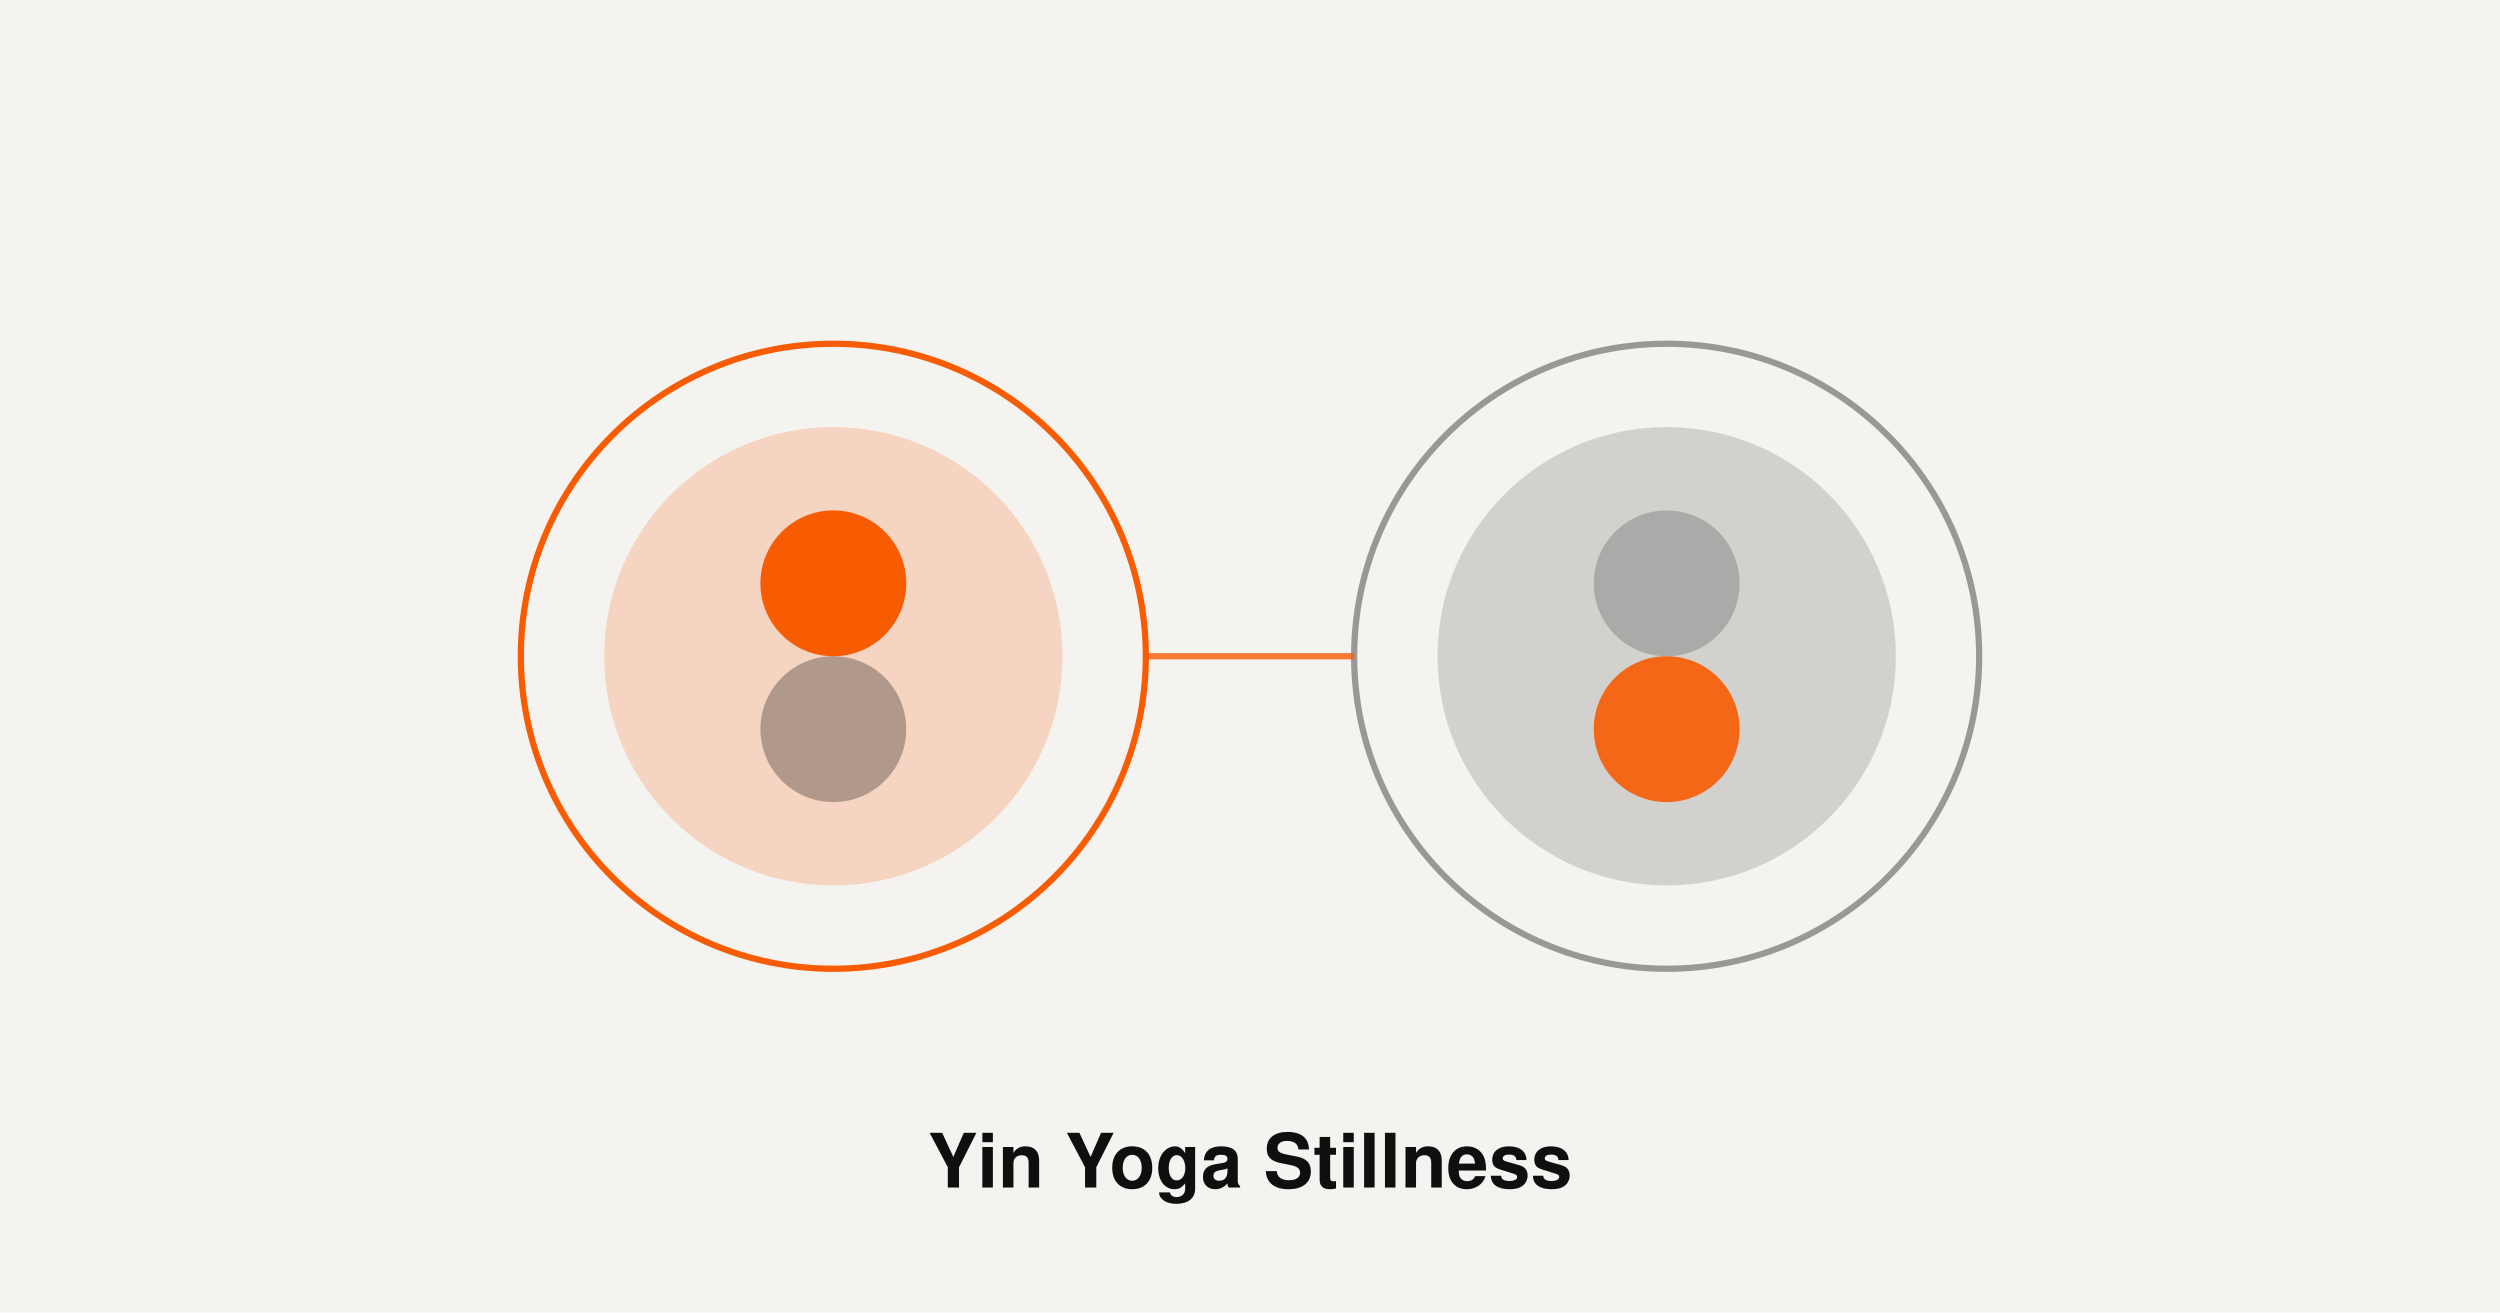
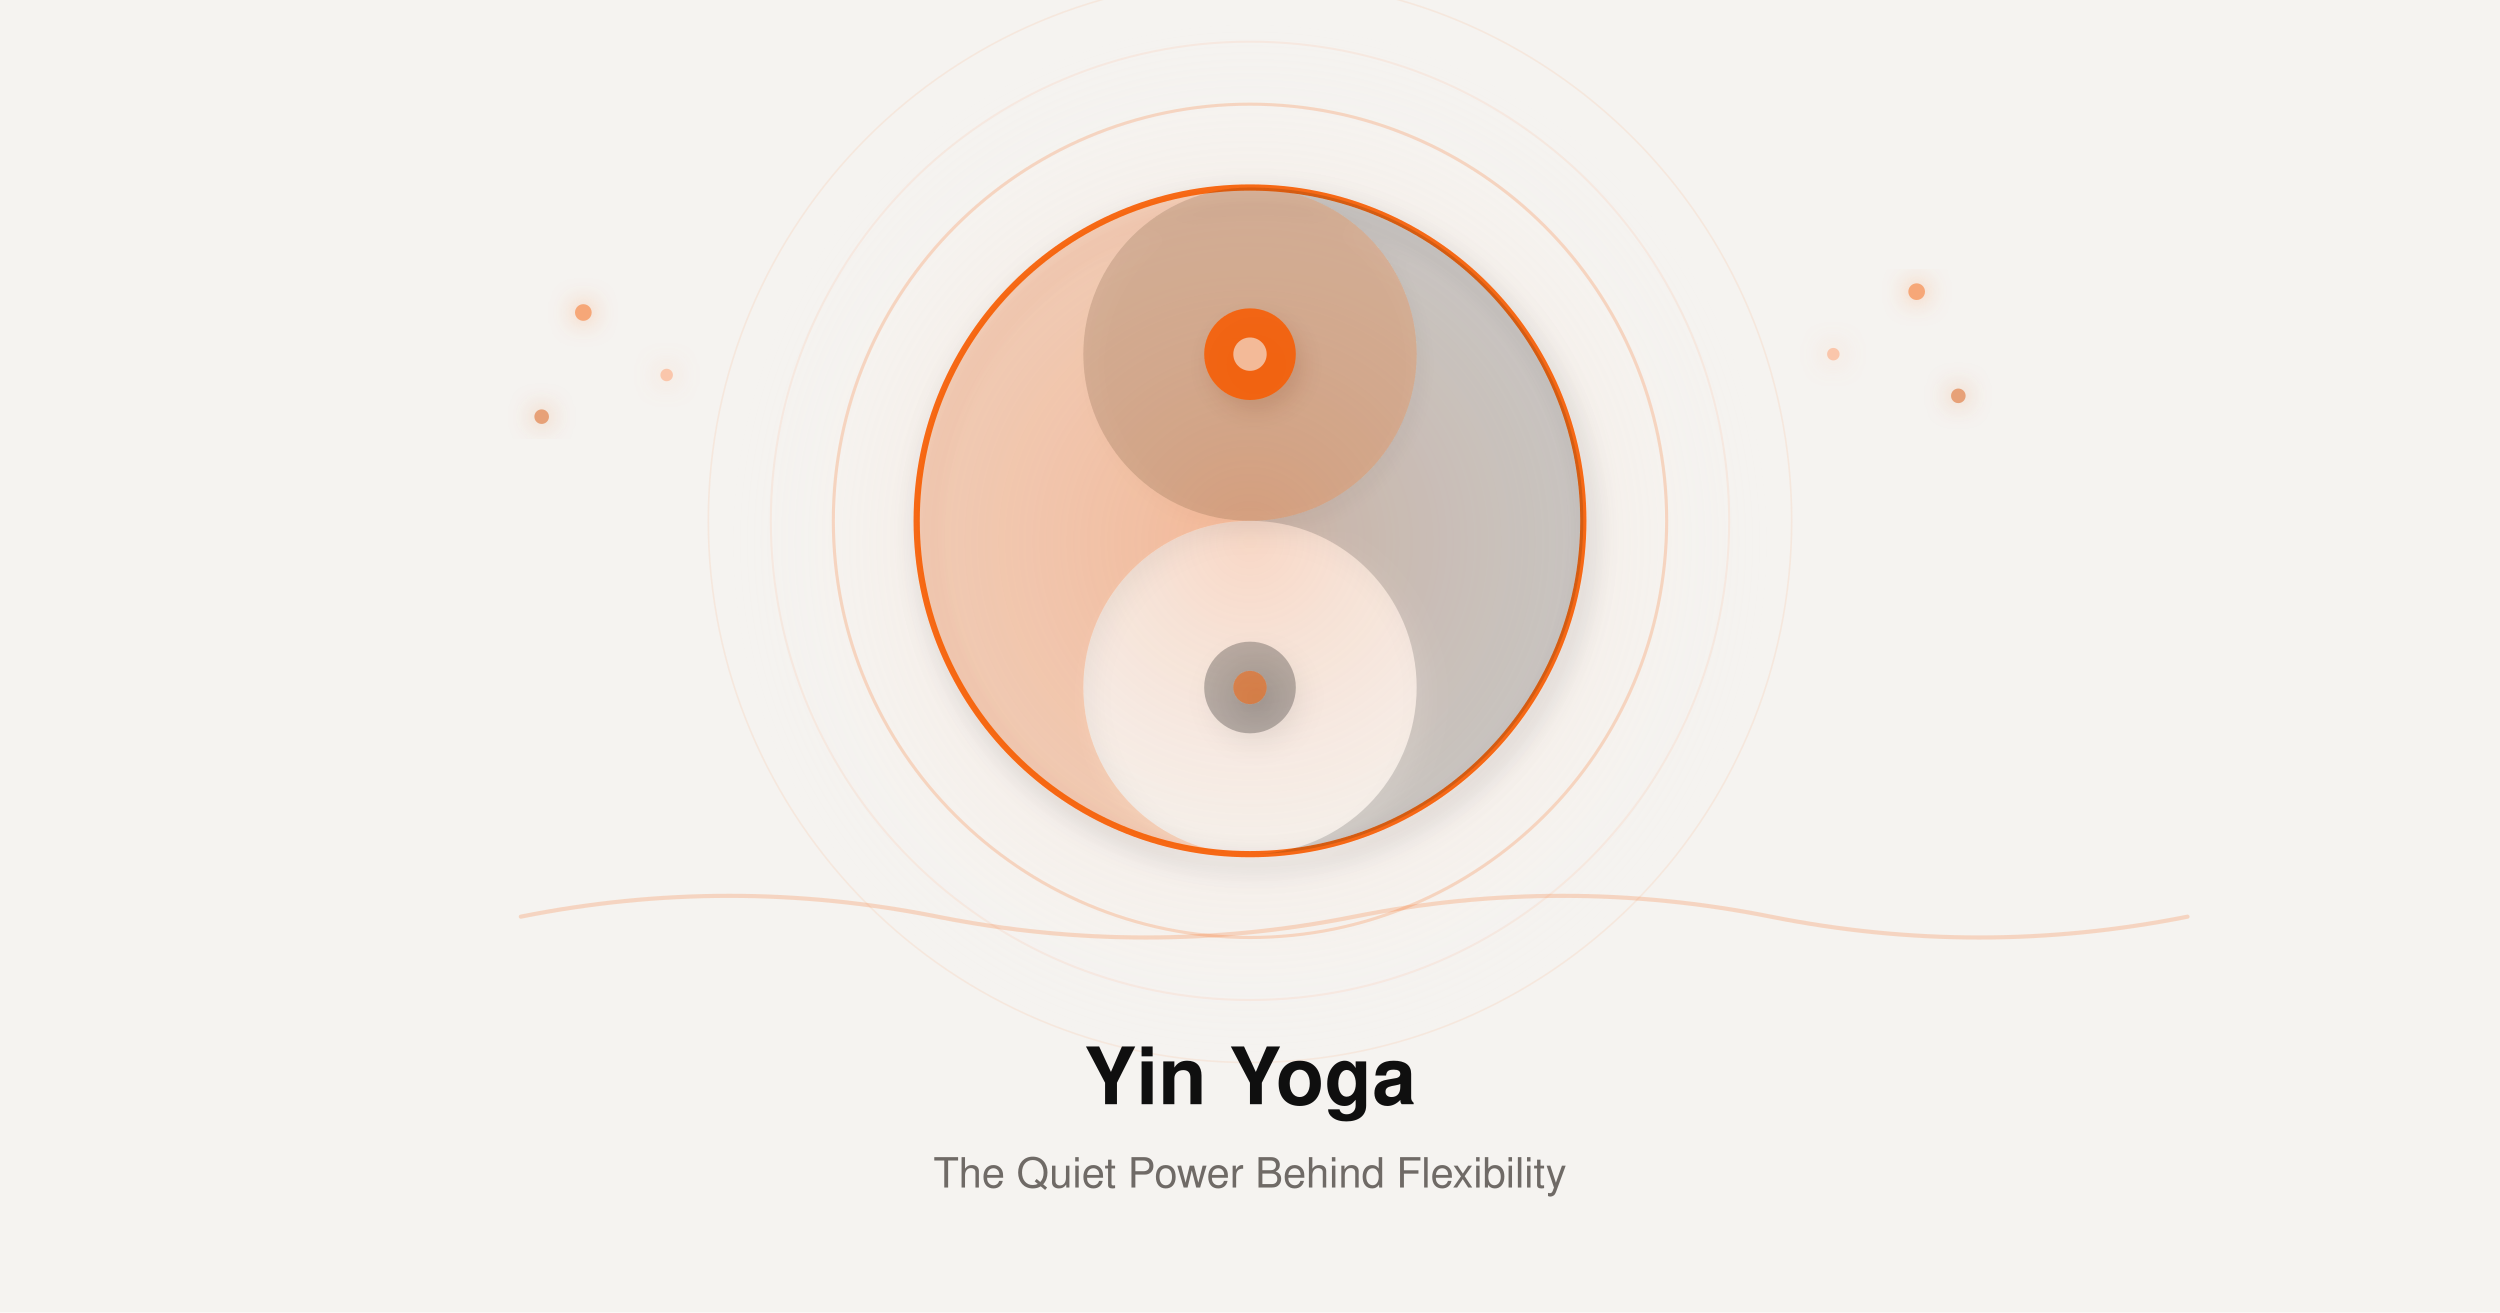
<svg xmlns="http://www.w3.org/2000/svg" viewBox="0 0 1200 630">
+   <defs>
+     <filter id="shadow" x="-50%" y="-50%" width="200%" height="200%">
+       <feDropShadow dx="3" dy="5" stdDeviation="6" flood-opacity="0.25" flood-color="#000" />
+     </filter>
+     <radialGradient id="stillCenter" cx="50%" cy="50%" r="50%">
+       <stop offset="0%" style="stop-color:#ff9966;stop-opacity:0.3" />
+       <stop offset="100%" style="stop-color:#f5f3f0;stop-opacity:0" />
+     </radialGradient>
+     <filter id="softGlow">
+       <feGaussianBlur stdDeviation="6" result="coloredBlur" />
+       <feMerge>
+         <feMergeNode in="coloredBlur" />
+         <feMergeNode in="SourceGraphic" />
+       </feMerge>
+     </filter>
+   </defs>
  <rect width="1200" height="630" fill="#f5f3f0" />
-   <circle cx="400" cy="315" r="150" fill="none" stroke="#f75c03" stroke-width="3" opacity="1" />
-   <circle cx="400" cy="315" r="110" fill="#f75c03" opacity="0.2" />
-   <circle cx="400" cy="280" r="35" fill="#f75c03" opacity="1" />
-   <circle cx="400" cy="350" r="35" fill="#0f0f0f" opacity="0.3" />
-   <circle cx="800" cy="315" r="150" fill="none" stroke="#0f0f0f" stroke-width="3" opacity="0.4" />
-   <circle cx="800" cy="315" r="110" fill="#0f0f0f" opacity="0.15" />
-   <circle cx="800" cy="280" r="35" fill="#0f0f0f" opacity="0.2" />
-   <circle cx="800" cy="350" r="35" fill="#f75c03" opacity="0.9" />
-   <line x1="550" y1="315" x2="650" y2="315" stroke="#f75c03" stroke-width="3" opacity="0.8" />
-   <text x="600" y="570" font-family="Abacaxi, Helvetica, Arial, sans-serif" font-size="36" font-weight="bold" fill="#0f0f0f" text-anchor="middle">
-     Yin Yoga Stillness
-   </text>
+   <circle cx="600" cy="260" r="250" fill="url(#stillCenter)" />
+   <g filter="url(#shadow)" transform="translate(600, 250)">
+     <circle cx="0" cy="0" r="160" fill="none" stroke="#f75c03" stroke-width="3" opacity="0.9" />
+     <path d="M 0 -160 A 160 160 0 0 1 0 160 A 80 80 0 0 0 0 0 A 80 80 0 0 1 0 -160" fill="#0f0f0f" opacity="0.15" />
+     <path d="M 0 -160 A 160 160 0 0 0 0 160 A 80 80 0 0 1 0 0 A 80 80 0 0 0 0 -160" fill="#f75c03" opacity="0.2" />
+     <circle cx="0" cy="-80" r="22" fill="#f75c03" opacity="0.85" />
+     <circle cx="0" cy="80" r="22" fill="#0f0f0f" opacity="0.25" />
+     <circle cx="0" cy="-80" r="8" fill="#f5f3f0" opacity="0.6" />
+     <circle cx="0" cy="80" r="8" fill="#f75c03" opacity="0.5" />
+   </g>
+   <circle cx="600" cy="250" r="200" fill="none" stroke="#f75c03" stroke-width="1.5" opacity="0.2" />
+   <circle cx="600" cy="250" r="230" fill="none" stroke="#ff9966" stroke-width="1" opacity="0.12" />
+   <circle cx="600" cy="250" r="260" fill="none" stroke="#f75c03" stroke-width="0.8" opacity="0.08" />
+   <g filter="url(#softGlow)" opacity="0.5">
+     <circle cx="280" cy="150" r="4" fill="#f75c03" />
+     <circle cx="320" cy="180" r="3" fill="#ff9966" />
+     <circle cx="260" cy="200" r="3.5" fill="#d94f02" />
+     <circle cx="920" cy="140" r="4" fill="#f75c03" />
+     <circle cx="880" cy="170" r="3" fill="#ff9966" />
+     <circle cx="940" cy="190" r="3.5" fill="#d94f02" />
+   </g>
+   <path d="M 250 440 Q 350 420 450 440 Q 550 460 650 440 Q 750 420 850 440 Q 950 460 1050 440" fill="none" stroke="#f75c03" stroke-width="2" opacity="0.2" stroke-linecap="round" />
+   <text x="600" y="530" font-family="Abacaxi, Helvetica, Arial, sans-serif" font-size="38" font-weight="bold" fill="#0f0f0f" text-anchor="middle">Yin Yoga</text>
+   <text x="600" y="570" font-family="Abacaxi, Helvetica, Arial, sans-serif" font-size="20" fill="#6F6A66" text-anchor="middle">The Quiet Power Behind Flexibility</text>
</svg>
